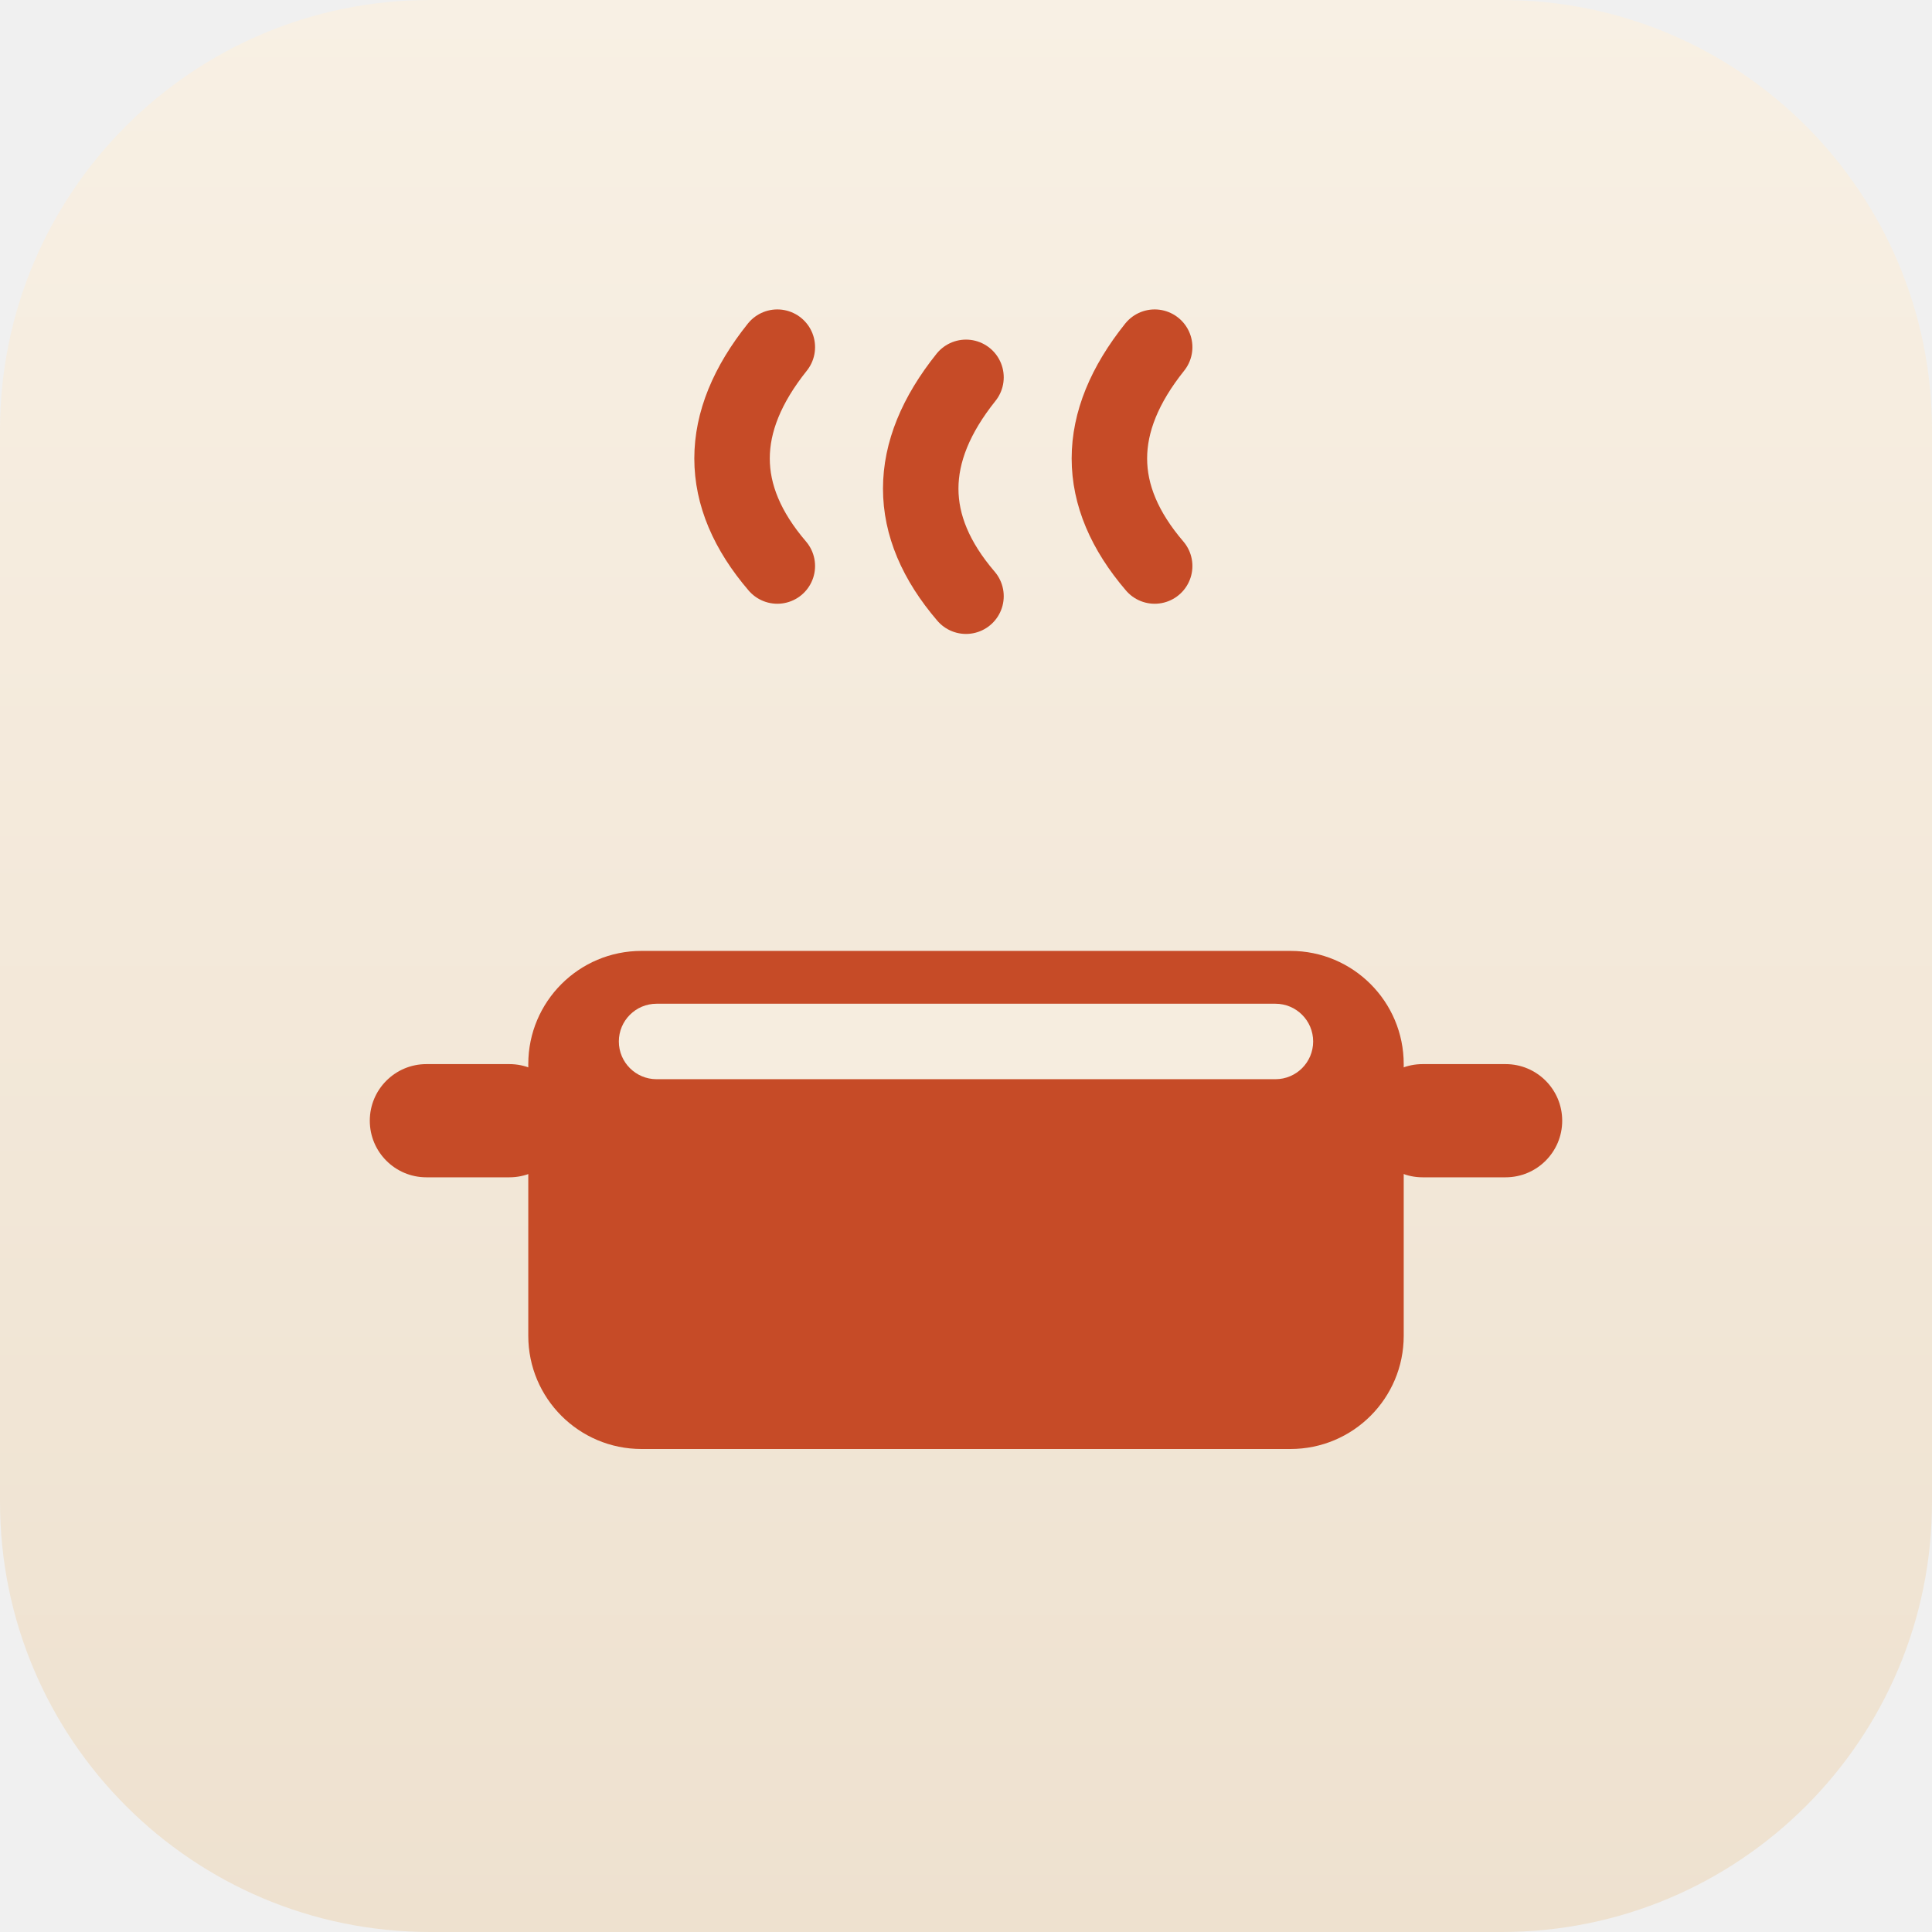
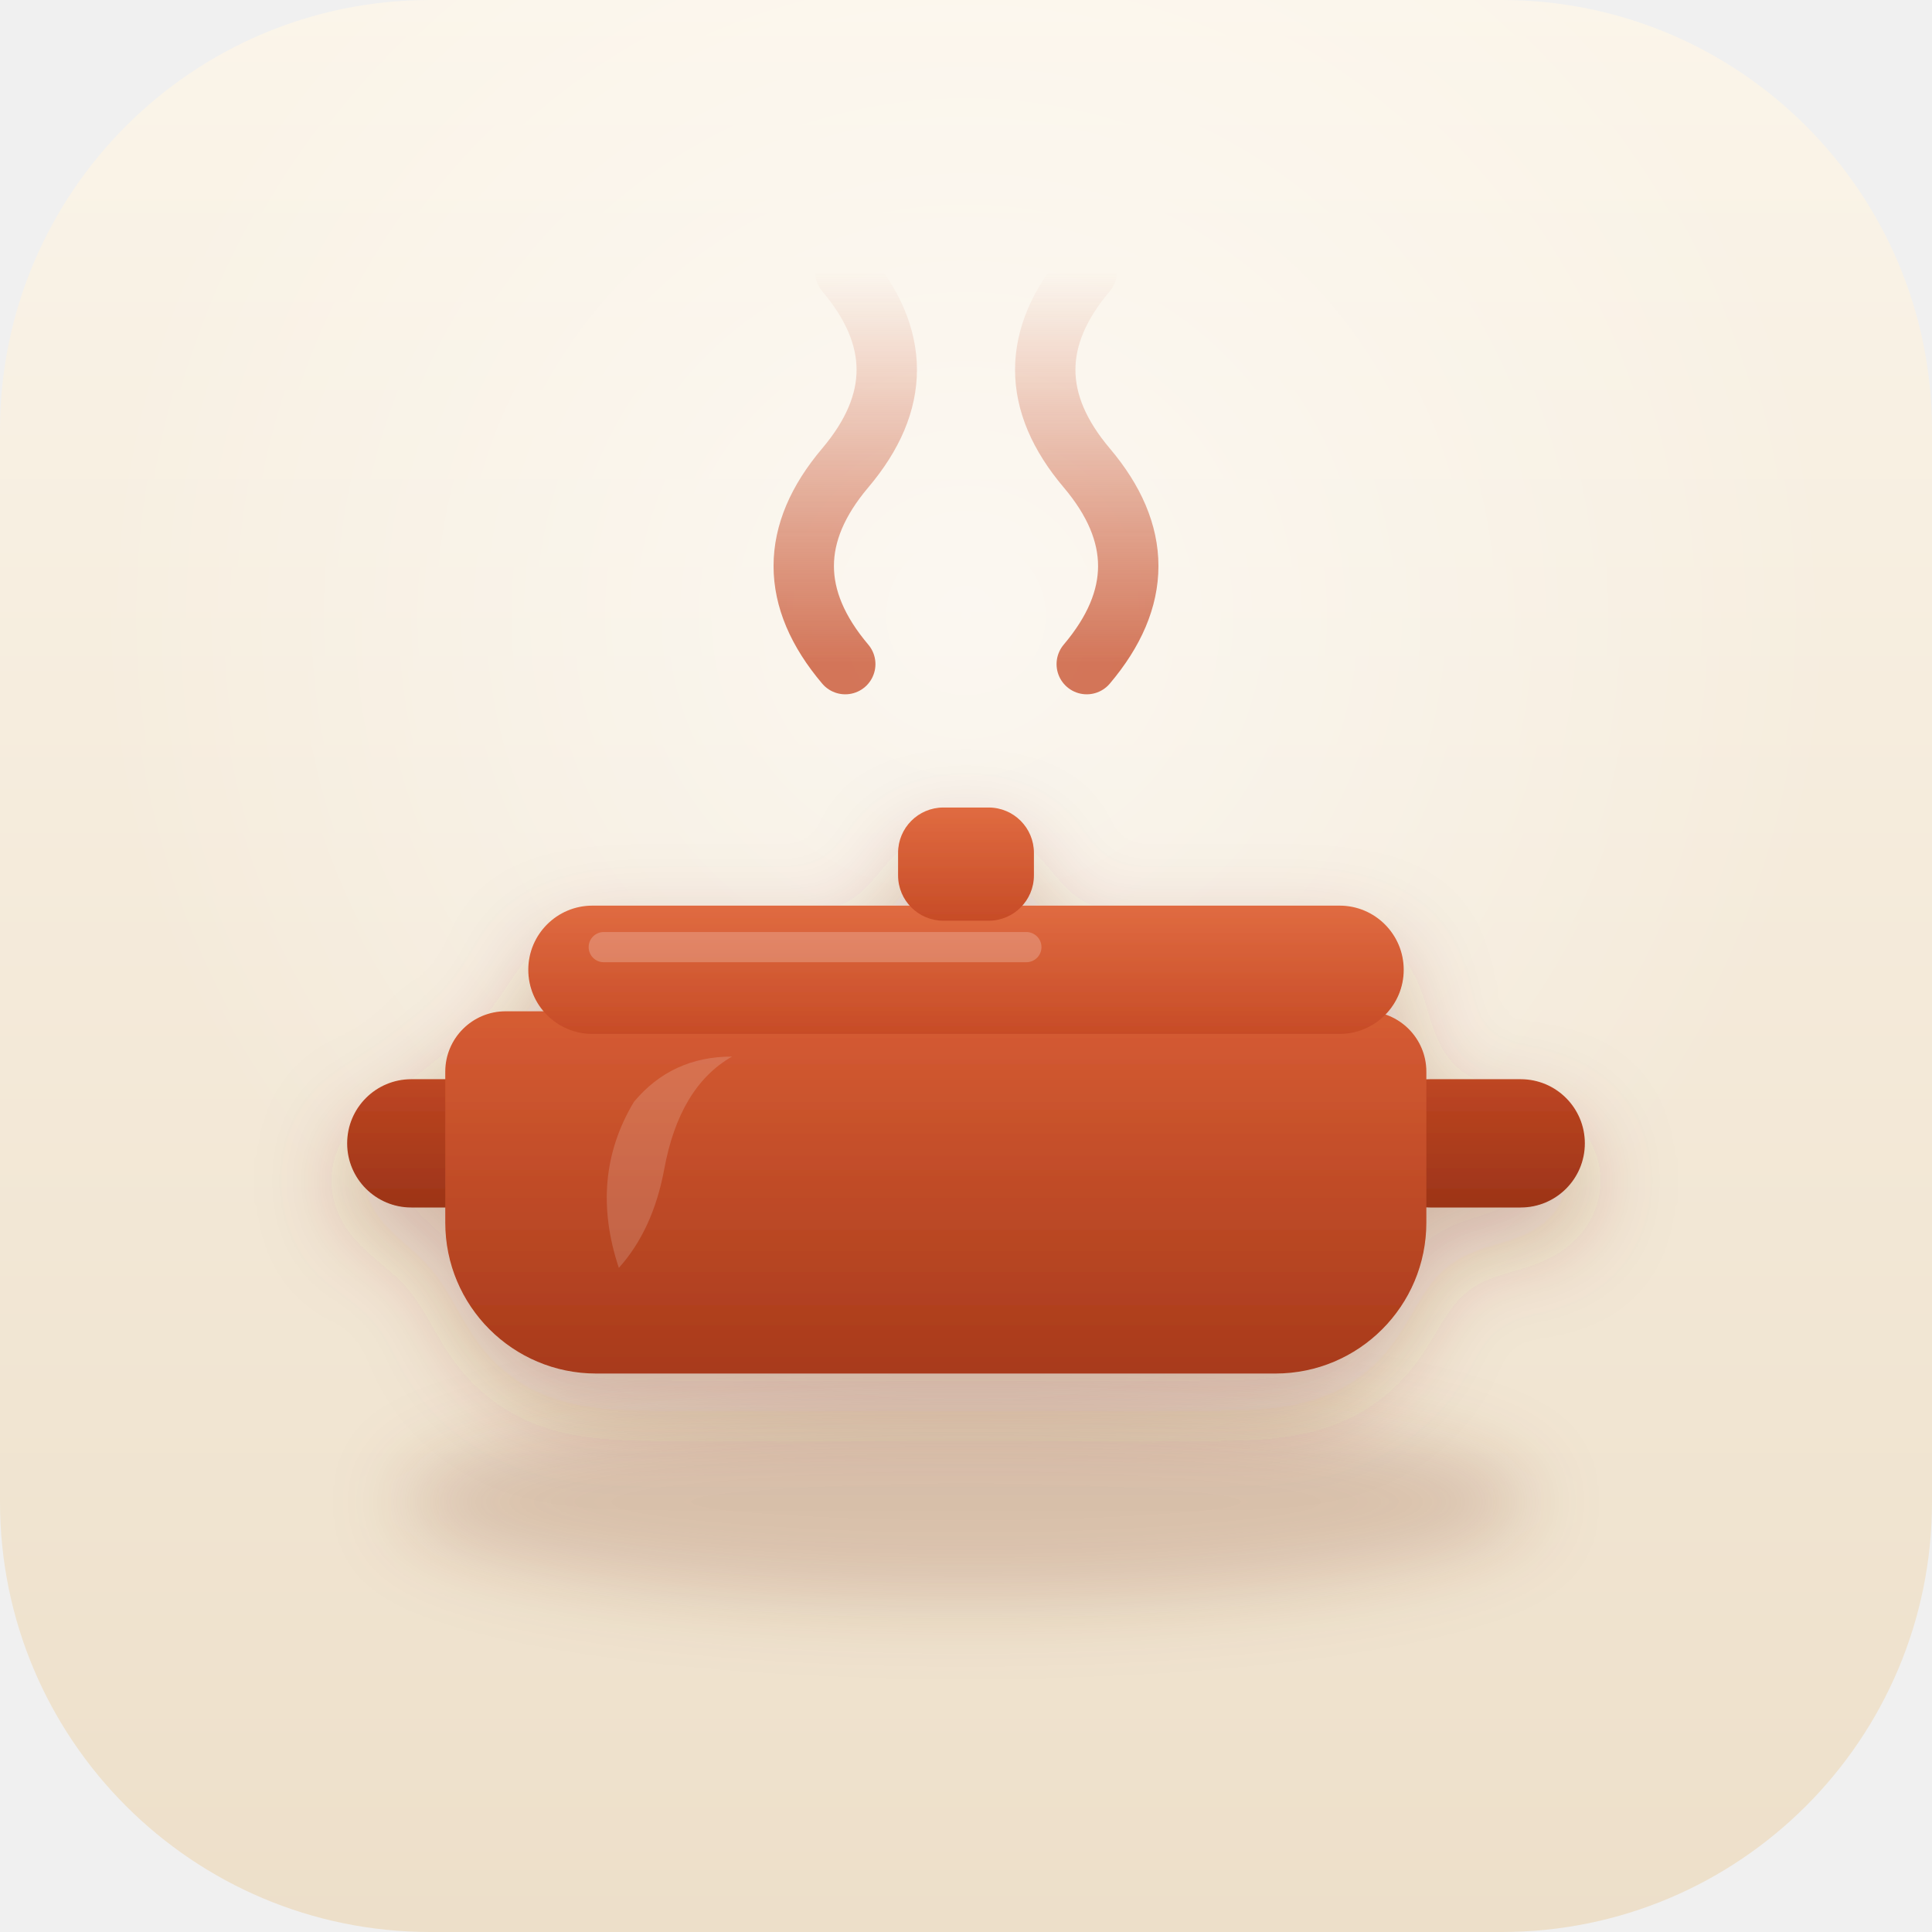
<svg xmlns="http://www.w3.org/2000/svg" viewBox="0 0 512 512" width="512" height="512">
  <defs>
    <linearGradient id="bg" x1="0" y1="0" x2="0" y2="1">
-       <stop offset="0" stop-color="#F8F0E4" />
-       <stop offset="1" stop-color="#EEE1CF" />
+       <stop offset="0" stop-color="#FBF5EA" />
+       <stop offset="1" stop-color="#EDDFC9" />
    </linearGradient>
+     <radialGradient id="glow" cx="0.5" cy="0.32" r="0.75">
+       <stop offset="0" stop-color="#FFFFFF" stop-opacity="0.55" />
+       <stop offset="0.6" stop-color="#FFFFFF" stop-opacity="0" />
+     </radialGradient>
+     <linearGradient id="body" x1="0" y1="0" x2="0" y2="1">
+       <stop offset="0" stop-color="#D65C33" />
+       <stop offset="1" stop-color="#A83A1B" />
+     </linearGradient>
+     <linearGradient id="lid" x1="0" y1="0" x2="0" y2="1">
+       <stop offset="0" stop-color="#E06B41" />
+       <stop offset="1" stop-color="#C74C27" />
+     </linearGradient>
+     <linearGradient id="handle" x1="0" y1="0" x2="0" y2="1">
+       <stop offset="0" stop-color="#BE4622" />
+       <stop offset="1" stop-color="#9C3418" />
+     </linearGradient>
+     <linearGradient id="steam" x1="0" y1="0" x2="0" y2="1">
+       <stop offset="0" stop-color="#C64B27" stop-opacity="0" />
+       <stop offset="1" stop-color="#C64B27" stop-opacity="0.75" />
+     </linearGradient>
+     <filter id="softShadow" x="-40%" y="-40%" width="180%" height="180%">
+       <feDropShadow dx="0" dy="10" stdDeviation="12" flood-color="#7A3218" flood-opacity="0.28" />
+     </filter>
+     <filter id="groundBlur" x="-50%" y="-50%" width="200%" height="200%">
+       <feGaussianBlur stdDeviation="10" />
+     </filter>
  </defs>
  <rect width="512" height="512" rx="114" fill="url(#bg)" />
-   <g fill="none" stroke="#C64B27" stroke-width="20" stroke-linecap="round">
-     <path d="M206 150 q-24 -28 0 -58" />
-     <path d="M256 158 q-24 -28 0 -58" />
-     <path d="M306 150 q-24 -28 0 -58" />
+   <rect width="512" height="512" rx="114" fill="url(#glow)" />
+   <g fill="none" stroke="url(#steam)" stroke-width="16" stroke-linecap="round">
+     <path d="M224 176 q-22 -26 0 -52 q22 -26 0 -52" />
+     <path d="M288 176 q22 -26 0 -52 q-22 -26 0 -52" />
  </g>
-   <rect x="98" y="282" width="52" height="30" rx="15" fill="#C64B27" />
-   <rect x="362" y="282" width="52" height="30" rx="15" fill="#C64B27" />
-   <rect x="140" y="252" width="232" height="132" rx="30" fill="#C64B27" />
-   <rect x="164" y="266" width="184" height="20" rx="10" fill="#F6EDDF" />
+   <ellipse cx="256" cy="398" rx="150" ry="26" fill="#7A3218" opacity="0.20" filter="url(#groundBlur)" />
+   <g filter="url(#softShadow)">
+     <rect x="92" y="286" width="58" height="34" rx="17" fill="url(#handle)" />
+     <rect x="362" y="286" width="58" height="34" rx="17" fill="url(#handle)" />
+     <path d="M150 268 h212 a16 16 0 0 1 16 16 v40 a40 40 0 0 1 -40 40 h-180 a40 40 0 0 1 -40 -40 v-40 a16 16 0 0 1 16 -16 z" fill="url(#body)" />
+     <rect x="140" y="240" width="232" height="34" rx="17" fill="url(#lid)" />
+     <rect x="238" y="214" width="36" height="30" rx="12" fill="url(#lid)" />
+   </g>
+   <path d="M168 292 q10 -12 26 -12 q-14 8 -18 30 q-3 16 -12 26 q-8 -24 4 -44 z" fill="#FFFFFF" opacity="0.16" />
+   <rect x="156" y="247" width="120" height="8" rx="4" fill="#FFFFFF" opacity="0.22" />
</svg>
